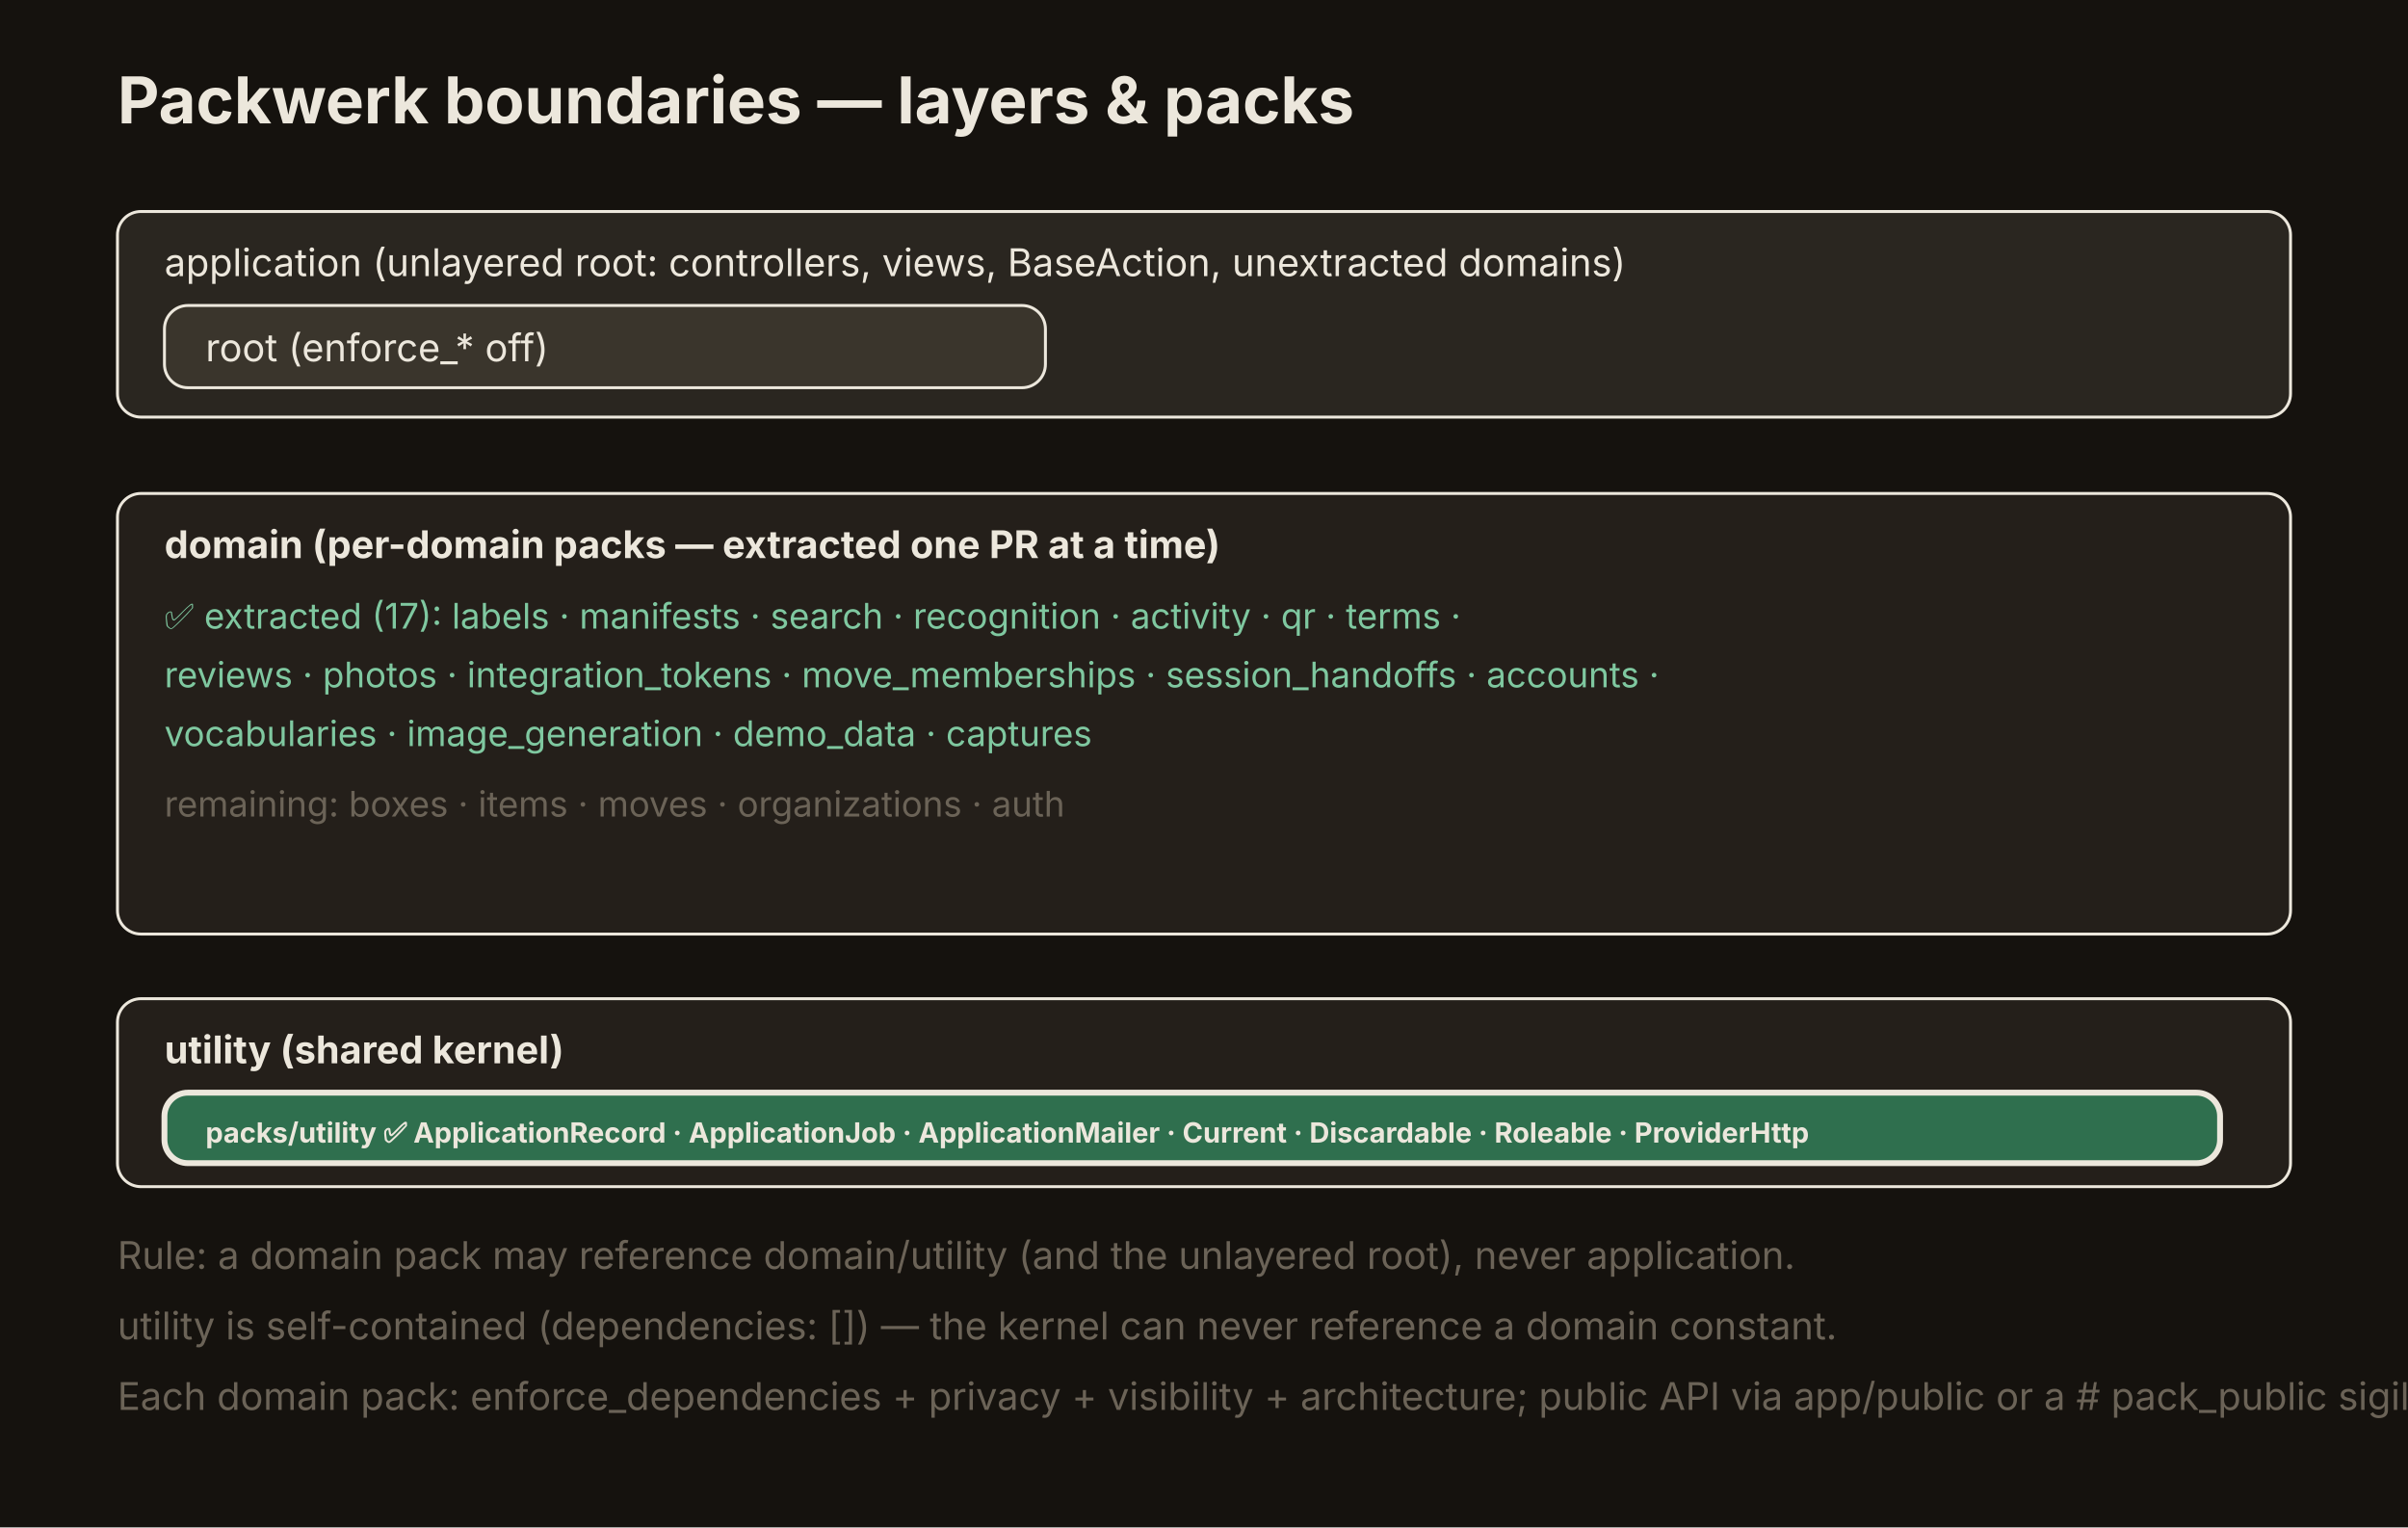
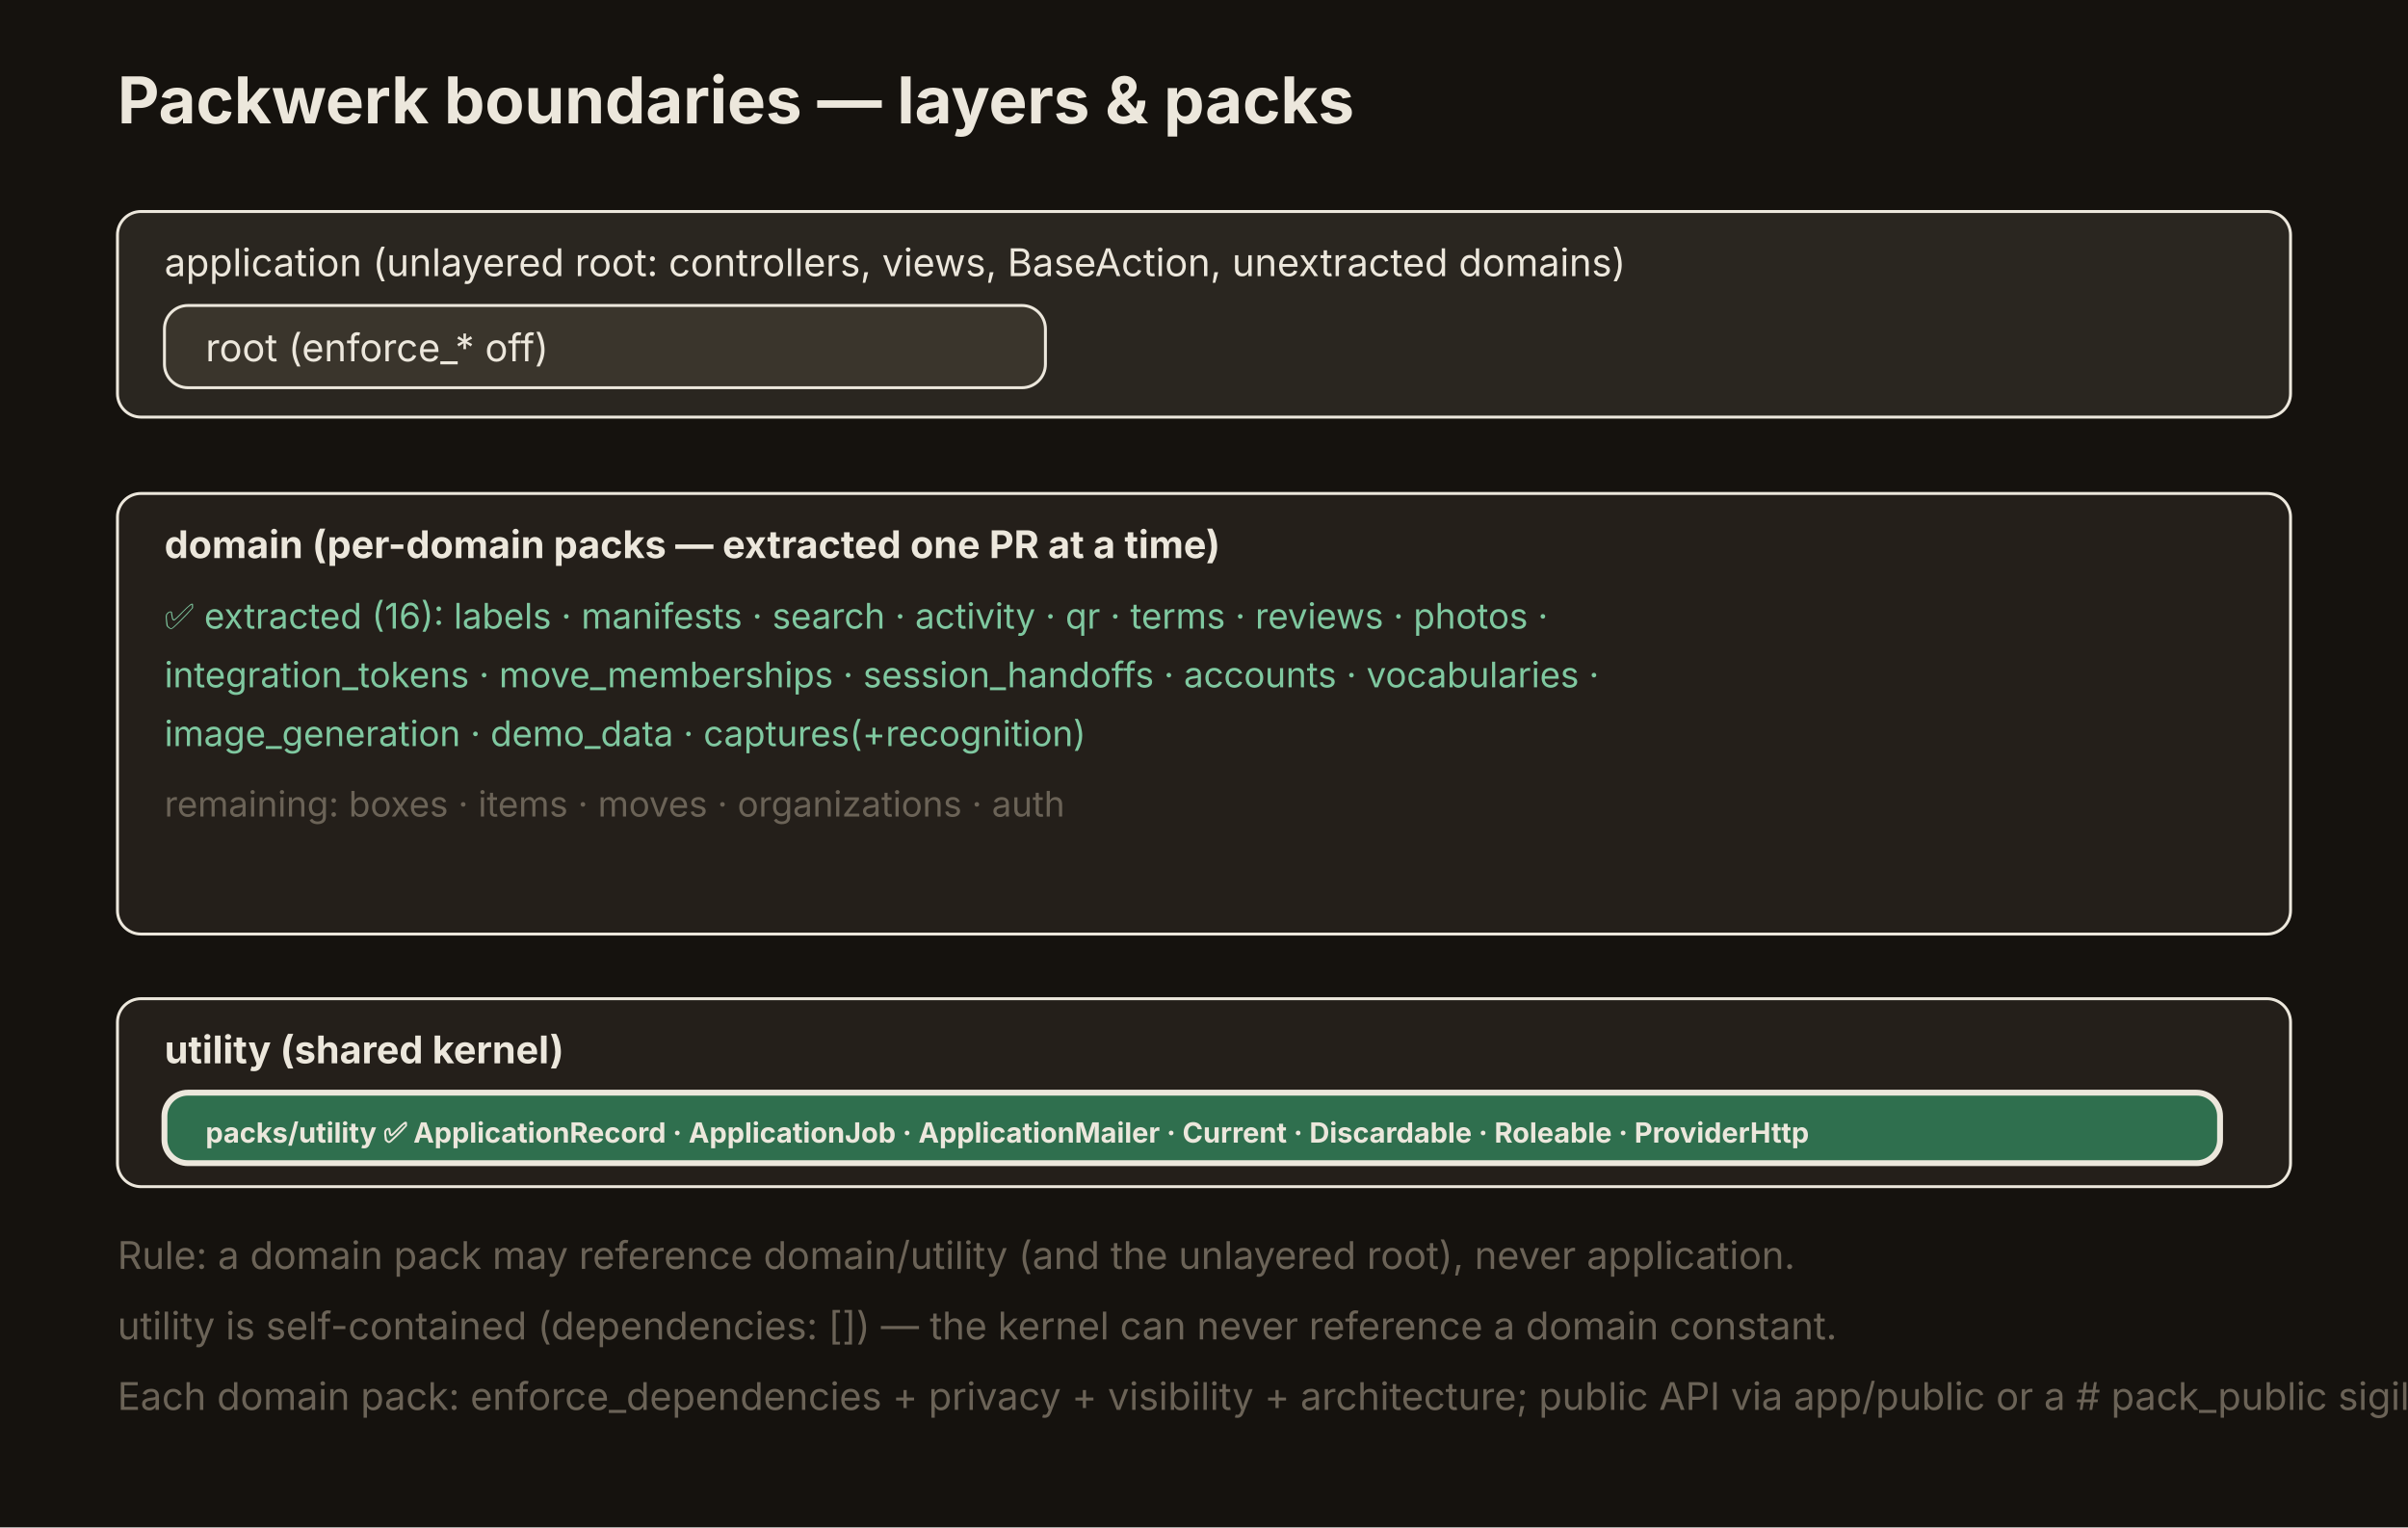
<svg xmlns="http://www.w3.org/2000/svg" width="820" height="520" viewBox="0 0 820 520">
  <rect x="0" y="0" width="820" height="520" rx="0" fill="#15120E" stroke="#15120E" stroke-width="0" />
  <text x="40" y="42" font-family="Inter,sans-serif" font-size="22" font-weight="bold" fill="#ECE7DC">Packwerk boundaries — layers &amp; packs</text>
  <rect x="40" y="72" width="740" height="70" rx="8" fill="#2A2620" stroke="#ECE7DC" stroke-width="1" />
  <text x="56" y="94" font-family="Inter,sans-serif" font-size="13" font-weight="normal" fill="#ECE7DC">application  (unlayered root: controllers, views, BaseAction, unextracted domains)</text>
  <rect x="56" y="104" width="300" height="28" rx="8" fill="#3A352C" stroke="#ECE7DC" stroke-width="1" />
  <text x="70" y="123" font-family="Inter,sans-serif" font-size="13" font-weight="normal" fill="#ECE7DC">root  (enforce_* off)</text>
  <rect x="40" y="168" width="740" height="150" rx="8" fill="#241F1A" stroke="#ECE7DC" stroke-width="1" />
  <text x="56" y="190" font-family="Inter,sans-serif" font-size="13" font-weight="bold" fill="#ECE7DC">domain  (per-domain packs — extracted one PR at a time)</text>
-   <text x="56" y="214" font-family="Inter,sans-serif" font-size="12" font-weight="normal" fill="#7FC8A0">✅ extracted (17): labels · manifests · search · recognition · activity · qr · terms ·</text>
-   <text x="56" y="234" font-family="Inter,sans-serif" font-size="12" font-weight="normal" fill="#7FC8A0">reviews · photos · integration_tokens · move_memberships · session_handoffs · accounts ·</text>
-   <text x="56" y="254" font-family="Inter,sans-serif" font-size="12" font-weight="normal" fill="#7FC8A0">vocabularies · image_generation · demo_data · captures</text>
+   <text x="56" y="214" font-family="Inter,sans-serif" font-size="12" font-weight="normal" fill="#7FC8A0">✅ extracted (16): labels · manifests · search · activity · qr · terms · reviews · photos ·</text>
+   <text x="56" y="234" font-family="Inter,sans-serif" font-size="12" font-weight="normal" fill="#7FC8A0">integration_tokens · move_memberships · session_handoffs · accounts · vocabularies ·</text>
+   <text x="56" y="254" font-family="Inter,sans-serif" font-size="12" font-weight="normal" fill="#7FC8A0">image_generation · demo_data · captures(+recognition)</text>
  <text x="56" y="278" font-family="Inter,sans-serif" font-size="12" font-weight="normal" fill="#6B6357">remaining: boxes · items · moves · organizations · auth</text>
  <rect x="40" y="340" width="740" height="64" rx="8" fill="#241F1A" stroke="#ECE7DC" stroke-width="1" />
  <text x="56" y="362" font-family="Inter,sans-serif" font-size="13" font-weight="bold" fill="#ECE7DC">utility  (shared kernel)</text>
  <rect x="56" y="372" width="700" height="24" rx="8" fill="#2F6F4E" stroke="#ECE7DC" stroke-width="2" />
  <text x="70" y="389" font-family="Inter,sans-serif" font-size="9.5" font-weight="bold" fill="#ECE7DC">packs/utility ✅  ApplicationRecord · ApplicationJob · ApplicationMailer · Current · Discardable · Roleable · ProviderHttp</text>
  <text x="40" y="432" font-family="Inter,sans-serif" font-size="13" font-weight="normal" fill="#6B6357">Rule: a domain pack may reference domain/utility (and the unlayered root), never application.</text>
  <text x="40" y="456" font-family="Inter,sans-serif" font-size="13" font-weight="normal" fill="#6B6357">utility is self-contained (dependencies: []) — the kernel can never reference a domain constant.</text>
  <text x="40" y="480" font-family="Inter,sans-serif" font-size="13" font-weight="normal" fill="#6B6357">Each domain pack: enforce_dependencies + privacy + visibility + architecture; public API via app/public or a # pack_public sigil.</text>
</svg>
